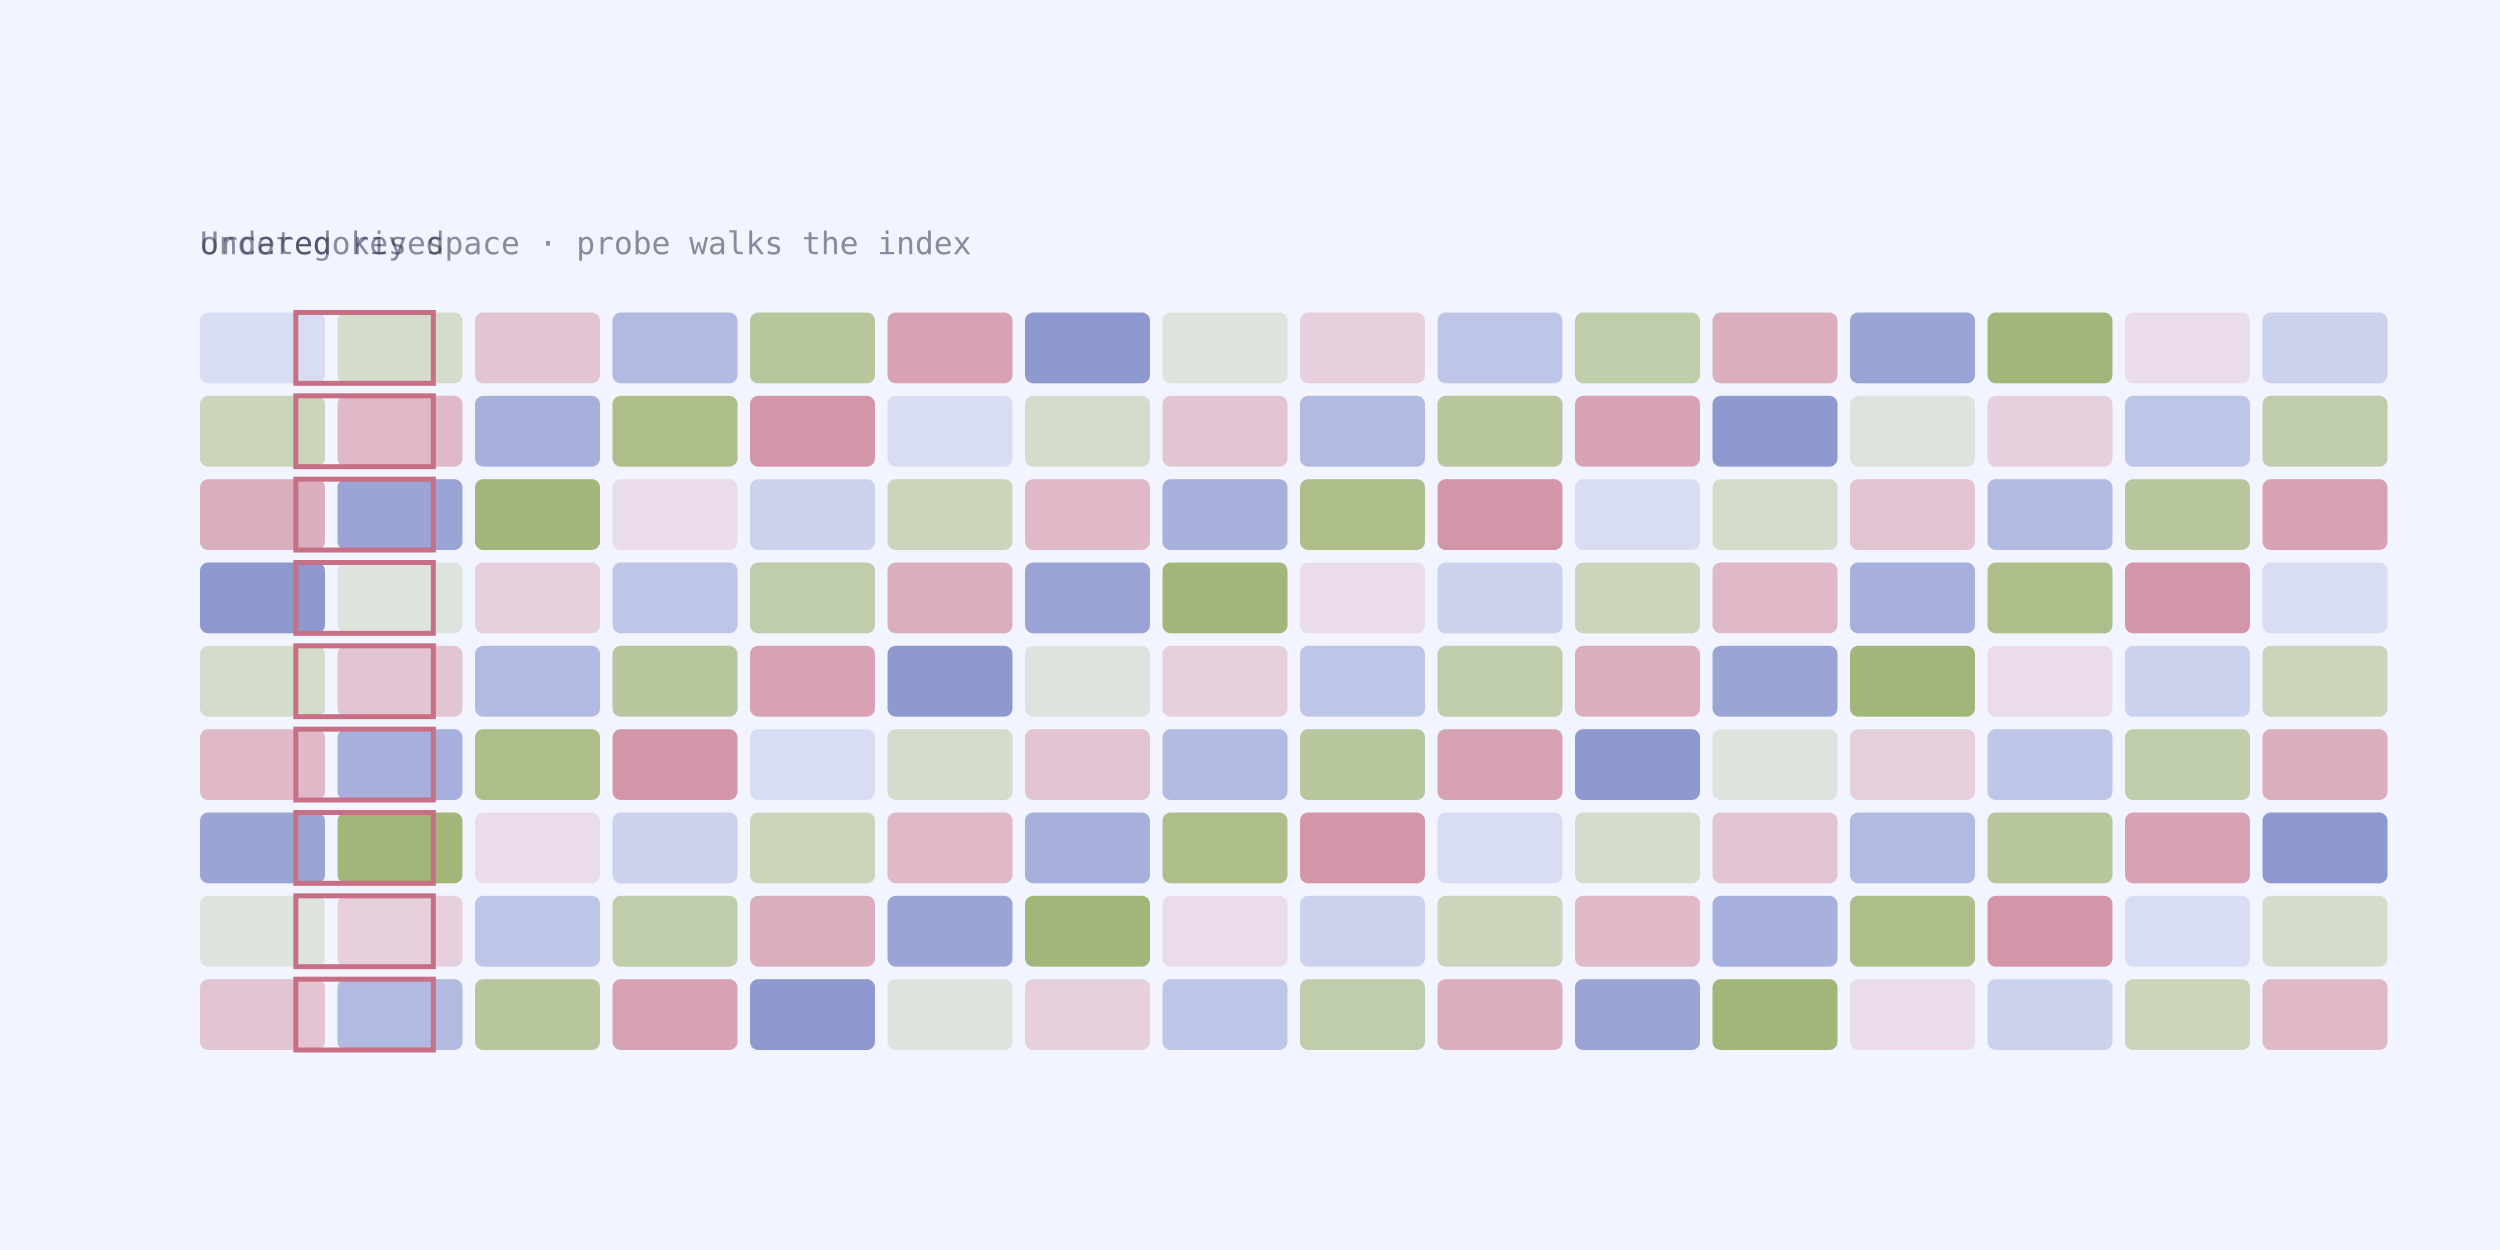
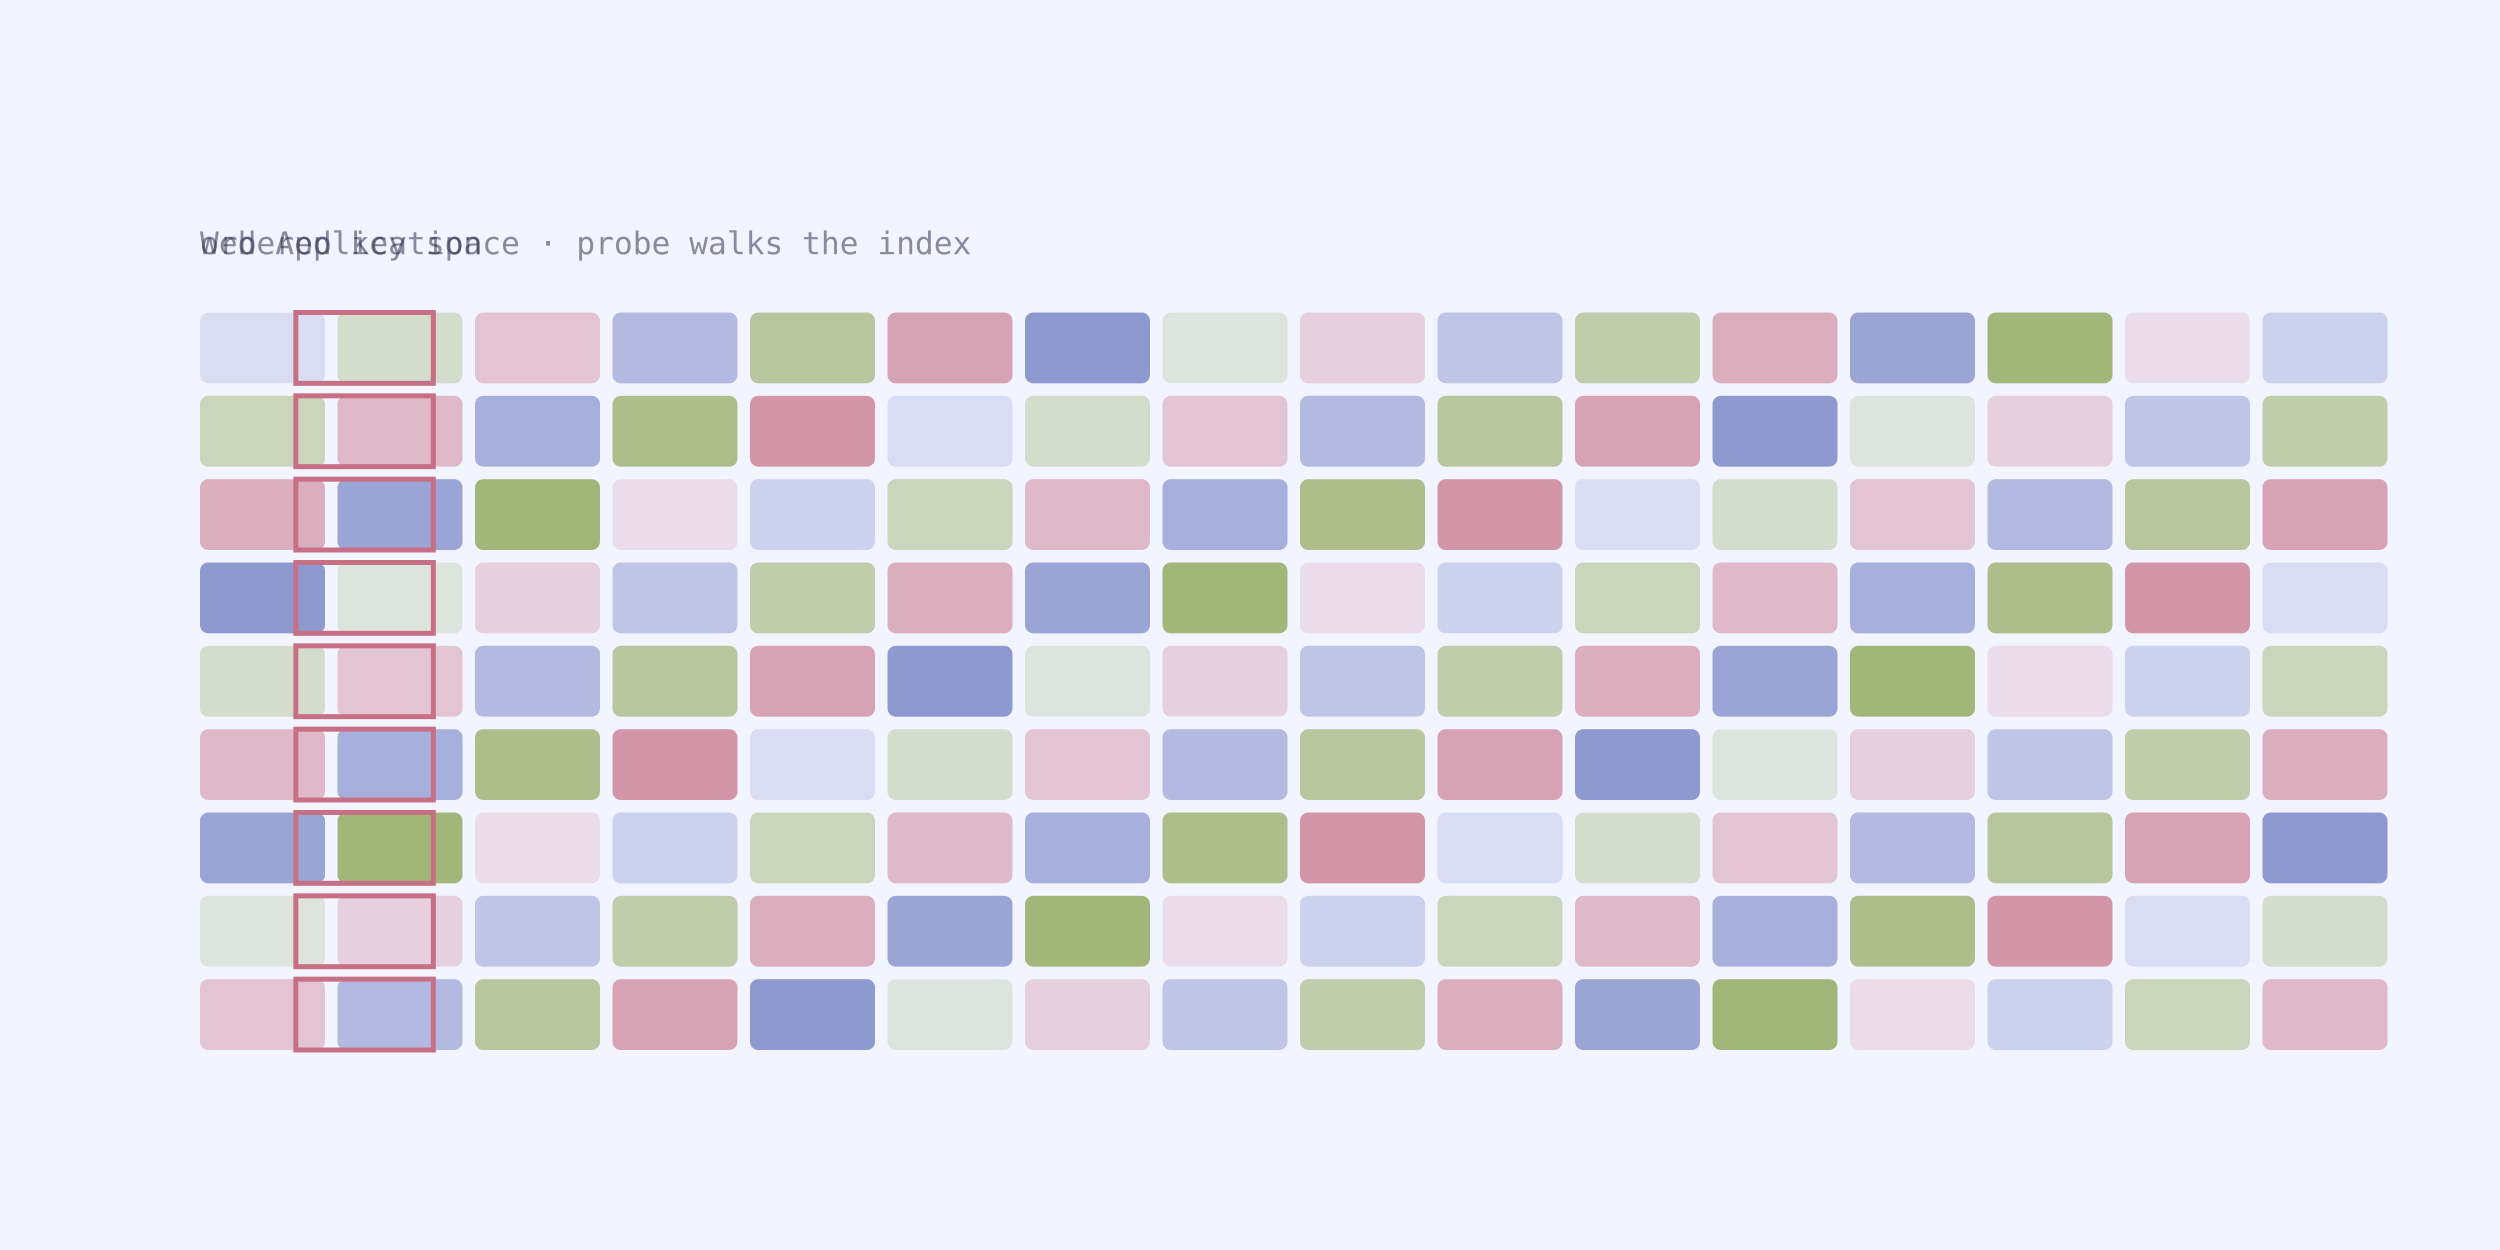
<svg xmlns="http://www.w3.org/2000/svg" viewBox="0 0 1200 600" width="1200" height="600" role="img" aria-label="gh0st-website domain model">
  <rect width="1200" height="600" fill="#f2f4ff" />
  <defs>
    <linearGradient id="gd" x1="0" y1="0" x2="1" y2="1">
      <stop offset="0%" stop-color="#6473bc" />
      <stop offset="100%" stop-color="#829d44" />
    </linearGradient>
  </defs>
  <rect x="96.00" y="150.00" width="60.00" height="34.00" rx="4.00" fill="#6473bc" opacity="0.18" />
  <rect x="162.00" y="150.00" width="60.00" height="34.00" rx="4.00" fill="#829d44" opacity="0.27" />
  <rect x="228.00" y="150.00" width="60.00" height="34.00" rx="4.00" fill="#c77085" opacity="0.36" />
  <rect x="294.00" y="150.00" width="60.00" height="34.00" rx="4.00" fill="#6473bc" opacity="0.45" />
  <rect x="360.00" y="150.00" width="60.00" height="34.00" rx="4.00" fill="#829d44" opacity="0.53" />
  <rect x="426.00" y="150.00" width="60.00" height="34.00" rx="4.00" fill="#c77085" opacity="0.62" />
  <rect x="492.00" y="150.00" width="60.00" height="34.00" rx="4.00" fill="#6473bc" opacity="0.71" />
  <rect x="558.00" y="150.00" width="60.00" height="34.00" rx="4.00" fill="#829d44" opacity="0.18" />
  <rect x="624.00" y="150.00" width="60.00" height="34.00" rx="4.00" fill="#c77085" opacity="0.27" />
  <rect x="690.00" y="150.00" width="60.00" height="34.00" rx="4.00" fill="#6473bc" opacity="0.36" />
  <rect x="756.00" y="150.00" width="60.00" height="34.00" rx="4.00" fill="#829d44" opacity="0.45" />
  <rect x="822.00" y="150.00" width="60.00" height="34.00" rx="4.00" fill="#c77085" opacity="0.53" />
  <rect x="888.00" y="150.00" width="60.00" height="34.00" rx="4.00" fill="#6473bc" opacity="0.62" />
  <rect x="954.00" y="150.00" width="60.00" height="34.00" rx="4.00" fill="#829d44" opacity="0.71" />
  <rect x="1020.00" y="150.00" width="60.00" height="34.00" rx="4.00" fill="#c77085" opacity="0.18" />
  <rect x="1086.00" y="150.00" width="60.00" height="34.00" rx="4.00" fill="#6473bc" opacity="0.27" />
  <rect x="96.00" y="190.00" width="60.00" height="34.00" rx="4.00" fill="#829d44" opacity="0.36" />
  <rect x="162.00" y="190.00" width="60.00" height="34.00" rx="4.00" fill="#c77085" opacity="0.45" />
  <rect x="228.00" y="190.00" width="60.00" height="34.00" rx="4.00" fill="#6473bc" opacity="0.53" />
  <rect x="294.00" y="190.00" width="60.00" height="34.00" rx="4.00" fill="#829d44" opacity="0.62" />
  <rect x="360.00" y="190.00" width="60.00" height="34.00" rx="4.00" fill="#c77085" opacity="0.71" />
  <rect x="426.00" y="190.00" width="60.00" height="34.00" rx="4.00" fill="#6473bc" opacity="0.18" />
  <rect x="492.00" y="190.00" width="60.00" height="34.00" rx="4.00" fill="#829d44" opacity="0.27" />
  <rect x="558.00" y="190.00" width="60.00" height="34.00" rx="4.00" fill="#c77085" opacity="0.36" />
  <rect x="624.00" y="190.00" width="60.00" height="34.00" rx="4.00" fill="#6473bc" opacity="0.45" />
  <rect x="690.00" y="190.00" width="60.00" height="34.00" rx="4.00" fill="#829d44" opacity="0.53" />
  <rect x="756.00" y="190.00" width="60.00" height="34.00" rx="4.00" fill="#c77085" opacity="0.62" />
  <rect x="822.00" y="190.00" width="60.00" height="34.00" rx="4.00" fill="#6473bc" opacity="0.71" />
  <rect x="888.00" y="190.00" width="60.00" height="34.00" rx="4.00" fill="#829d44" opacity="0.18" />
  <rect x="954.00" y="190.00" width="60.00" height="34.00" rx="4.00" fill="#c77085" opacity="0.27" />
  <rect x="1020.00" y="190.00" width="60.00" height="34.00" rx="4.00" fill="#6473bc" opacity="0.36" />
  <rect x="1086.00" y="190.00" width="60.00" height="34.00" rx="4.00" fill="#829d44" opacity="0.45" />
  <rect x="96.00" y="230.00" width="60.00" height="34.00" rx="4.00" fill="#c77085" opacity="0.53" />
  <rect x="162.00" y="230.00" width="60.00" height="34.00" rx="4.00" fill="#6473bc" opacity="0.62" />
  <rect x="228.00" y="230.00" width="60.00" height="34.00" rx="4.00" fill="#829d44" opacity="0.71" />
  <rect x="294.00" y="230.00" width="60.00" height="34.00" rx="4.00" fill="#c77085" opacity="0.18" />
  <rect x="360.00" y="230.00" width="60.00" height="34.00" rx="4.00" fill="#6473bc" opacity="0.27" />
  <rect x="426.00" y="230.00" width="60.00" height="34.00" rx="4.00" fill="#829d44" opacity="0.36" />
  <rect x="492.00" y="230.00" width="60.00" height="34.00" rx="4.00" fill="#c77085" opacity="0.45" />
  <rect x="558.00" y="230.00" width="60.00" height="34.00" rx="4.00" fill="#6473bc" opacity="0.53" />
  <rect x="624.00" y="230.00" width="60.00" height="34.00" rx="4.00" fill="#829d44" opacity="0.62" />
  <rect x="690.00" y="230.00" width="60.00" height="34.00" rx="4.00" fill="#c77085" opacity="0.71" />
  <rect x="756.00" y="230.00" width="60.00" height="34.00" rx="4.00" fill="#6473bc" opacity="0.18" />
  <rect x="822.00" y="230.00" width="60.00" height="34.00" rx="4.00" fill="#829d44" opacity="0.27" />
  <rect x="888.00" y="230.00" width="60.00" height="34.00" rx="4.00" fill="#c77085" opacity="0.36" />
  <rect x="954.00" y="230.00" width="60.00" height="34.00" rx="4.00" fill="#6473bc" opacity="0.45" />
  <rect x="1020.00" y="230.00" width="60.00" height="34.00" rx="4.00" fill="#829d44" opacity="0.53" />
  <rect x="1086.00" y="230.00" width="60.00" height="34.00" rx="4.00" fill="#c77085" opacity="0.62" />
  <rect x="96.00" y="270.00" width="60.00" height="34.00" rx="4.00" fill="#6473bc" opacity="0.71" />
  <rect x="162.00" y="270.00" width="60.00" height="34.00" rx="4.00" fill="#829d44" opacity="0.18" />
  <rect x="228.00" y="270.00" width="60.00" height="34.00" rx="4.00" fill="#c77085" opacity="0.27" />
  <rect x="294.00" y="270.00" width="60.00" height="34.00" rx="4.00" fill="#6473bc" opacity="0.36" />
  <rect x="360.00" y="270.00" width="60.00" height="34.00" rx="4.00" fill="#829d44" opacity="0.45" />
  <rect x="426.00" y="270.00" width="60.00" height="34.00" rx="4.00" fill="#c77085" opacity="0.53" />
  <rect x="492.00" y="270.00" width="60.00" height="34.00" rx="4.00" fill="#6473bc" opacity="0.62" />
  <rect x="558.00" y="270.00" width="60.00" height="34.00" rx="4.00" fill="#829d44" opacity="0.71" />
  <rect x="624.00" y="270.00" width="60.00" height="34.00" rx="4.00" fill="#c77085" opacity="0.18" />
  <rect x="690.00" y="270.00" width="60.00" height="34.00" rx="4.00" fill="#6473bc" opacity="0.27" />
  <rect x="756.00" y="270.00" width="60.00" height="34.00" rx="4.00" fill="#829d44" opacity="0.36" />
  <rect x="822.00" y="270.00" width="60.00" height="34.00" rx="4.00" fill="#c77085" opacity="0.45" />
  <rect x="888.00" y="270.00" width="60.00" height="34.00" rx="4.00" fill="#6473bc" opacity="0.53" />
  <rect x="954.00" y="270.00" width="60.00" height="34.00" rx="4.00" fill="#829d44" opacity="0.62" />
  <rect x="1020.00" y="270.00" width="60.00" height="34.00" rx="4.00" fill="#c77085" opacity="0.71" />
  <rect x="1086.00" y="270.00" width="60.00" height="34.00" rx="4.00" fill="#6473bc" opacity="0.18" />
  <rect x="96.00" y="310.00" width="60.00" height="34.00" rx="4.00" fill="#829d44" opacity="0.27" />
  <rect x="162.00" y="310.00" width="60.00" height="34.00" rx="4.00" fill="#c77085" opacity="0.36" />
  <rect x="228.00" y="310.00" width="60.00" height="34.00" rx="4.00" fill="#6473bc" opacity="0.45" />
  <rect x="294.00" y="310.00" width="60.00" height="34.00" rx="4.00" fill="#829d44" opacity="0.53" />
  <rect x="360.00" y="310.00" width="60.00" height="34.00" rx="4.00" fill="#c77085" opacity="0.62" />
  <rect x="426.00" y="310.00" width="60.00" height="34.00" rx="4.00" fill="#6473bc" opacity="0.71" />
  <rect x="492.00" y="310.00" width="60.00" height="34.00" rx="4.00" fill="#829d44" opacity="0.18" />
  <rect x="558.00" y="310.00" width="60.00" height="34.00" rx="4.00" fill="#c77085" opacity="0.27" />
  <rect x="624.00" y="310.00" width="60.00" height="34.00" rx="4.00" fill="#6473bc" opacity="0.36" />
  <rect x="690.00" y="310.00" width="60.00" height="34.00" rx="4.00" fill="#829d44" opacity="0.45" />
  <rect x="756.00" y="310.00" width="60.00" height="34.00" rx="4.00" fill="#c77085" opacity="0.53" />
  <rect x="822.00" y="310.00" width="60.00" height="34.00" rx="4.00" fill="#6473bc" opacity="0.62" />
  <rect x="888.00" y="310.00" width="60.00" height="34.00" rx="4.00" fill="#829d44" opacity="0.71" />
  <rect x="954.00" y="310.00" width="60.00" height="34.00" rx="4.00" fill="#c77085" opacity="0.18" />
  <rect x="1020.00" y="310.00" width="60.00" height="34.00" rx="4.00" fill="#6473bc" opacity="0.27" />
  <rect x="1086.00" y="310.00" width="60.00" height="34.00" rx="4.00" fill="#829d44" opacity="0.36" />
  <rect x="96.00" y="350.00" width="60.00" height="34.00" rx="4.00" fill="#c77085" opacity="0.45" />
  <rect x="162.00" y="350.00" width="60.00" height="34.00" rx="4.00" fill="#6473bc" opacity="0.53" />
  <rect x="228.00" y="350.00" width="60.00" height="34.00" rx="4.00" fill="#829d44" opacity="0.62" />
  <rect x="294.00" y="350.00" width="60.00" height="34.00" rx="4.00" fill="#c77085" opacity="0.71" />
  <rect x="360.00" y="350.00" width="60.00" height="34.00" rx="4.00" fill="#6473bc" opacity="0.18" />
  <rect x="426.00" y="350.00" width="60.00" height="34.00" rx="4.00" fill="#829d44" opacity="0.27" />
  <rect x="492.00" y="350.00" width="60.00" height="34.00" rx="4.00" fill="#c77085" opacity="0.36" />
  <rect x="558.00" y="350.00" width="60.00" height="34.00" rx="4.00" fill="#6473bc" opacity="0.45" />
  <rect x="624.00" y="350.00" width="60.00" height="34.00" rx="4.00" fill="#829d44" opacity="0.53" />
  <rect x="690.00" y="350.00" width="60.00" height="34.00" rx="4.00" fill="#c77085" opacity="0.62" />
  <rect x="756.00" y="350.00" width="60.00" height="34.00" rx="4.00" fill="#6473bc" opacity="0.71" />
  <rect x="822.00" y="350.00" width="60.00" height="34.00" rx="4.00" fill="#829d44" opacity="0.18" />
  <rect x="888.00" y="350.00" width="60.00" height="34.00" rx="4.00" fill="#c77085" opacity="0.27" />
  <rect x="954.00" y="350.00" width="60.00" height="34.00" rx="4.00" fill="#6473bc" opacity="0.36" />
  <rect x="1020.00" y="350.00" width="60.00" height="34.00" rx="4.00" fill="#829d44" opacity="0.45" />
  <rect x="1086.00" y="350.00" width="60.00" height="34.00" rx="4.00" fill="#c77085" opacity="0.53" />
  <rect x="96.00" y="390.00" width="60.00" height="34.00" rx="4.00" fill="#6473bc" opacity="0.62" />
  <rect x="162.00" y="390.00" width="60.00" height="34.00" rx="4.00" fill="#829d44" opacity="0.71" />
  <rect x="228.00" y="390.00" width="60.00" height="34.00" rx="4.00" fill="#c77085" opacity="0.18" />
  <rect x="294.00" y="390.00" width="60.00" height="34.00" rx="4.00" fill="#6473bc" opacity="0.27" />
  <rect x="360.00" y="390.00" width="60.00" height="34.00" rx="4.00" fill="#829d44" opacity="0.36" />
  <rect x="426.00" y="390.00" width="60.00" height="34.00" rx="4.00" fill="#c77085" opacity="0.45" />
  <rect x="492.00" y="390.00" width="60.00" height="34.00" rx="4.00" fill="#6473bc" opacity="0.53" />
  <rect x="558.00" y="390.00" width="60.00" height="34.00" rx="4.00" fill="#829d44" opacity="0.62" />
  <rect x="624.00" y="390.00" width="60.00" height="34.00" rx="4.00" fill="#c77085" opacity="0.71" />
  <rect x="690.00" y="390.00" width="60.00" height="34.00" rx="4.00" fill="#6473bc" opacity="0.18" />
  <rect x="756.00" y="390.00" width="60.00" height="34.00" rx="4.00" fill="#829d44" opacity="0.27" />
  <rect x="822.00" y="390.00" width="60.00" height="34.00" rx="4.00" fill="#c77085" opacity="0.36" />
  <rect x="888.00" y="390.00" width="60.00" height="34.00" rx="4.00" fill="#6473bc" opacity="0.45" />
  <rect x="954.00" y="390.00" width="60.00" height="34.00" rx="4.00" fill="#829d44" opacity="0.53" />
  <rect x="1020.00" y="390.00" width="60.00" height="34.00" rx="4.00" fill="#c77085" opacity="0.62" />
  <rect x="1086.00" y="390.00" width="60.00" height="34.00" rx="4.00" fill="#6473bc" opacity="0.71" />
  <rect x="96.00" y="430.00" width="60.00" height="34.00" rx="4.00" fill="#829d44" opacity="0.18" />
  <rect x="162.00" y="430.00" width="60.00" height="34.00" rx="4.00" fill="#c77085" opacity="0.27" />
  <rect x="228.00" y="430.00" width="60.00" height="34.00" rx="4.00" fill="#6473bc" opacity="0.36" />
  <rect x="294.00" y="430.00" width="60.00" height="34.00" rx="4.00" fill="#829d44" opacity="0.45" />
  <rect x="360.00" y="430.00" width="60.00" height="34.00" rx="4.00" fill="#c77085" opacity="0.53" />
  <rect x="426.00" y="430.00" width="60.00" height="34.00" rx="4.00" fill="#6473bc" opacity="0.62" />
  <rect x="492.00" y="430.00" width="60.00" height="34.00" rx="4.00" fill="#829d44" opacity="0.71" />
  <rect x="558.00" y="430.00" width="60.00" height="34.00" rx="4.00" fill="#c77085" opacity="0.18" />
  <rect x="624.00" y="430.00" width="60.00" height="34.00" rx="4.00" fill="#6473bc" opacity="0.27" />
  <rect x="690.00" y="430.00" width="60.00" height="34.00" rx="4.00" fill="#829d44" opacity="0.36" />
  <rect x="756.00" y="430.00" width="60.00" height="34.00" rx="4.00" fill="#c77085" opacity="0.45" />
  <rect x="822.00" y="430.00" width="60.00" height="34.00" rx="4.00" fill="#6473bc" opacity="0.53" />
  <rect x="888.00" y="430.00" width="60.00" height="34.00" rx="4.00" fill="#829d44" opacity="0.62" />
  <rect x="954.00" y="430.00" width="60.00" height="34.00" rx="4.00" fill="#c77085" opacity="0.71" />
  <rect x="1020.00" y="430.00" width="60.00" height="34.00" rx="4.00" fill="#6473bc" opacity="0.18" />
  <rect x="1086.00" y="430.00" width="60.00" height="34.00" rx="4.00" fill="#829d44" opacity="0.27" />
  <rect x="96.00" y="470.00" width="60.00" height="34.00" rx="4.00" fill="#c77085" opacity="0.36" />
  <rect x="162.00" y="470.00" width="60.00" height="34.00" rx="4.00" fill="#6473bc" opacity="0.45" />
  <rect x="228.00" y="470.00" width="60.00" height="34.00" rx="4.00" fill="#829d44" opacity="0.53" />
  <rect x="294.00" y="470.00" width="60.00" height="34.00" rx="4.00" fill="#c77085" opacity="0.62" />
  <rect x="360.00" y="470.00" width="60.00" height="34.00" rx="4.00" fill="#6473bc" opacity="0.71" />
  <rect x="426.00" y="470.00" width="60.00" height="34.00" rx="4.00" fill="#829d44" opacity="0.18" />
  <rect x="492.00" y="470.00" width="60.00" height="34.00" rx="4.00" fill="#c77085" opacity="0.27" />
  <rect x="558.00" y="470.00" width="60.00" height="34.00" rx="4.00" fill="#6473bc" opacity="0.36" />
  <rect x="624.00" y="470.00" width="60.00" height="34.00" rx="4.00" fill="#829d44" opacity="0.45" />
  <rect x="690.00" y="470.00" width="60.00" height="34.00" rx="4.00" fill="#c77085" opacity="0.53" />
  <rect x="756.00" y="470.00" width="60.00" height="34.00" rx="4.00" fill="#6473bc" opacity="0.62" />
  <rect x="822.00" y="470.00" width="60.00" height="34.00" rx="4.00" fill="#829d44" opacity="0.71" />
  <rect x="888.00" y="470.00" width="60.00" height="34.00" rx="4.00" fill="#c77085" opacity="0.18" />
  <rect x="954.00" y="470.00" width="60.00" height="34.00" rx="4.00" fill="#6473bc" opacity="0.27" />
  <rect x="1020.00" y="470.00" width="60.00" height="34.00" rx="4.00" fill="#829d44" opacity="0.36" />
  <rect x="1086.00" y="470.00" width="60.00" height="34.00" rx="4.00" fill="#c77085" opacity="0.45" />
  <g>
    <rect x="142" y="150" width="66" height="34" fill="none" stroke="#c77085" stroke-width="2.4">
      <animate attributeName="opacity" values="0;1;0" dur="8.4s" begin="0.0s" repeatCount="indefinite" />
    </rect>
  </g>
  <g>
    <rect x="142" y="190" width="66" height="34" fill="none" stroke="#c77085" stroke-width="2.4">
      <animate attributeName="opacity" values="0;1;0" dur="8.4s" begin="0.42s" repeatCount="indefinite" />
    </rect>
  </g>
  <g>
    <rect x="142" y="230" width="66" height="34" fill="none" stroke="#c77085" stroke-width="2.4">
      <animate attributeName="opacity" values="0;1;0" dur="8.4s" begin="0.84s" repeatCount="indefinite" />
    </rect>
  </g>
  <g>
    <rect x="142" y="270" width="66" height="34" fill="none" stroke="#c77085" stroke-width="2.4">
      <animate attributeName="opacity" values="0;1;0" dur="8.4s" begin="1.26s" repeatCount="indefinite" />
    </rect>
  </g>
  <g>
    <rect x="142" y="310" width="66" height="34" fill="none" stroke="#c77085" stroke-width="2.4">
      <animate attributeName="opacity" values="0;1;0" dur="8.4s" begin="1.68s" repeatCount="indefinite" />
    </rect>
  </g>
  <g>
    <rect x="142" y="350" width="66" height="34" fill="none" stroke="#c77085" stroke-width="2.4">
      <animate attributeName="opacity" values="0;1;0" dur="8.4s" begin="2.1s" repeatCount="indefinite" />
    </rect>
  </g>
  <g>
    <rect x="142" y="390" width="66" height="34" fill="none" stroke="#c77085" stroke-width="2.4">
      <animate attributeName="opacity" values="0;1;0" dur="8.4s" begin="2.52s" repeatCount="indefinite" />
    </rect>
  </g>
  <g>
    <rect x="142" y="430" width="66" height="34" fill="none" stroke="#c77085" stroke-width="2.4">
      <animate attributeName="opacity" values="0;1;0" dur="8.4s" begin="2.94s" repeatCount="indefinite" />
    </rect>
  </g>
  <g>
    <rect x="142" y="470" width="66" height="34" fill="none" stroke="#c77085" stroke-width="2.4">
      <animate attributeName="opacity" values="0;1;0" dur="8.4s" begin="3.36s" repeatCount="indefinite" />
    </rect>
  </g>
  <text x="96" y="122" font-family="ui-monospace,Menlo,monospace" font-size="15" fill="rgba(31,33,65,0.500)">ordered key space · probe walks the index</text>
-   <text x="96" y="122" font-family="ui-monospace,Menlo,monospace" font-size="15" fill="rgba(31,33,65,0.500)">Uncategorised</text>
+   <text x="96" y="122" font-family="ui-monospace,Menlo,monospace" font-size="15" fill="rgba(31,33,65,0.500)">Web Application</text>
</svg>
